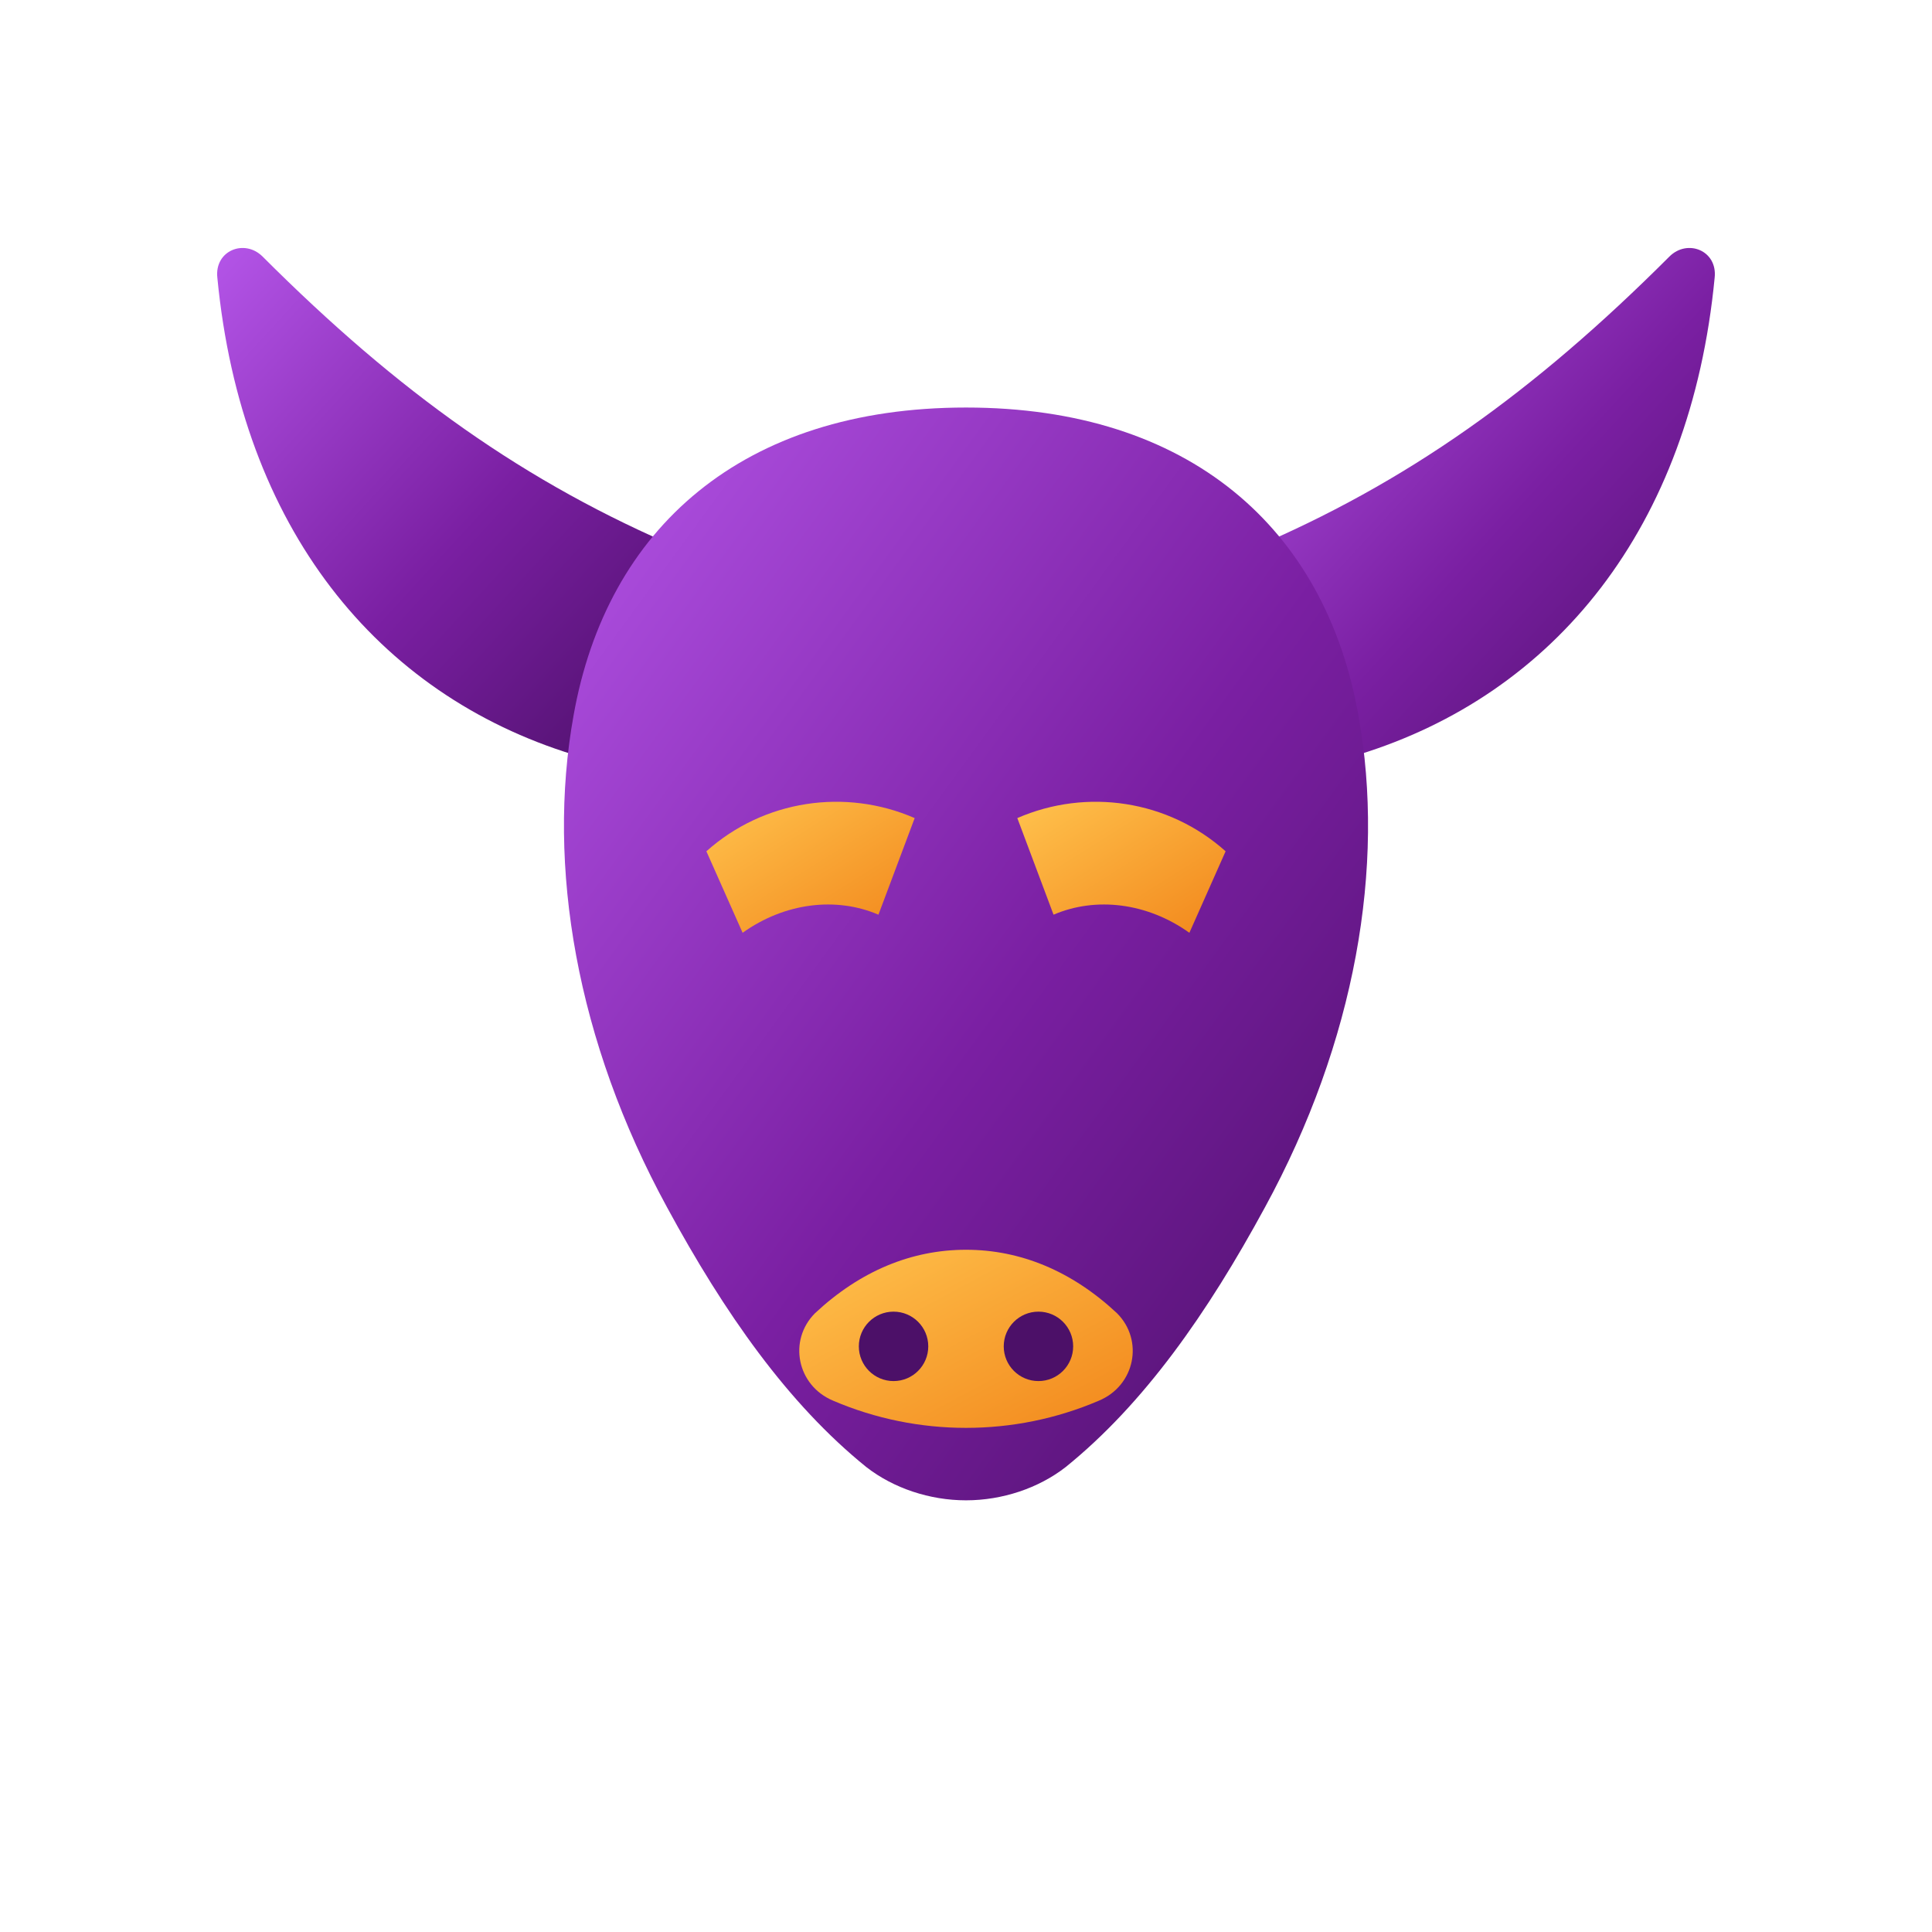
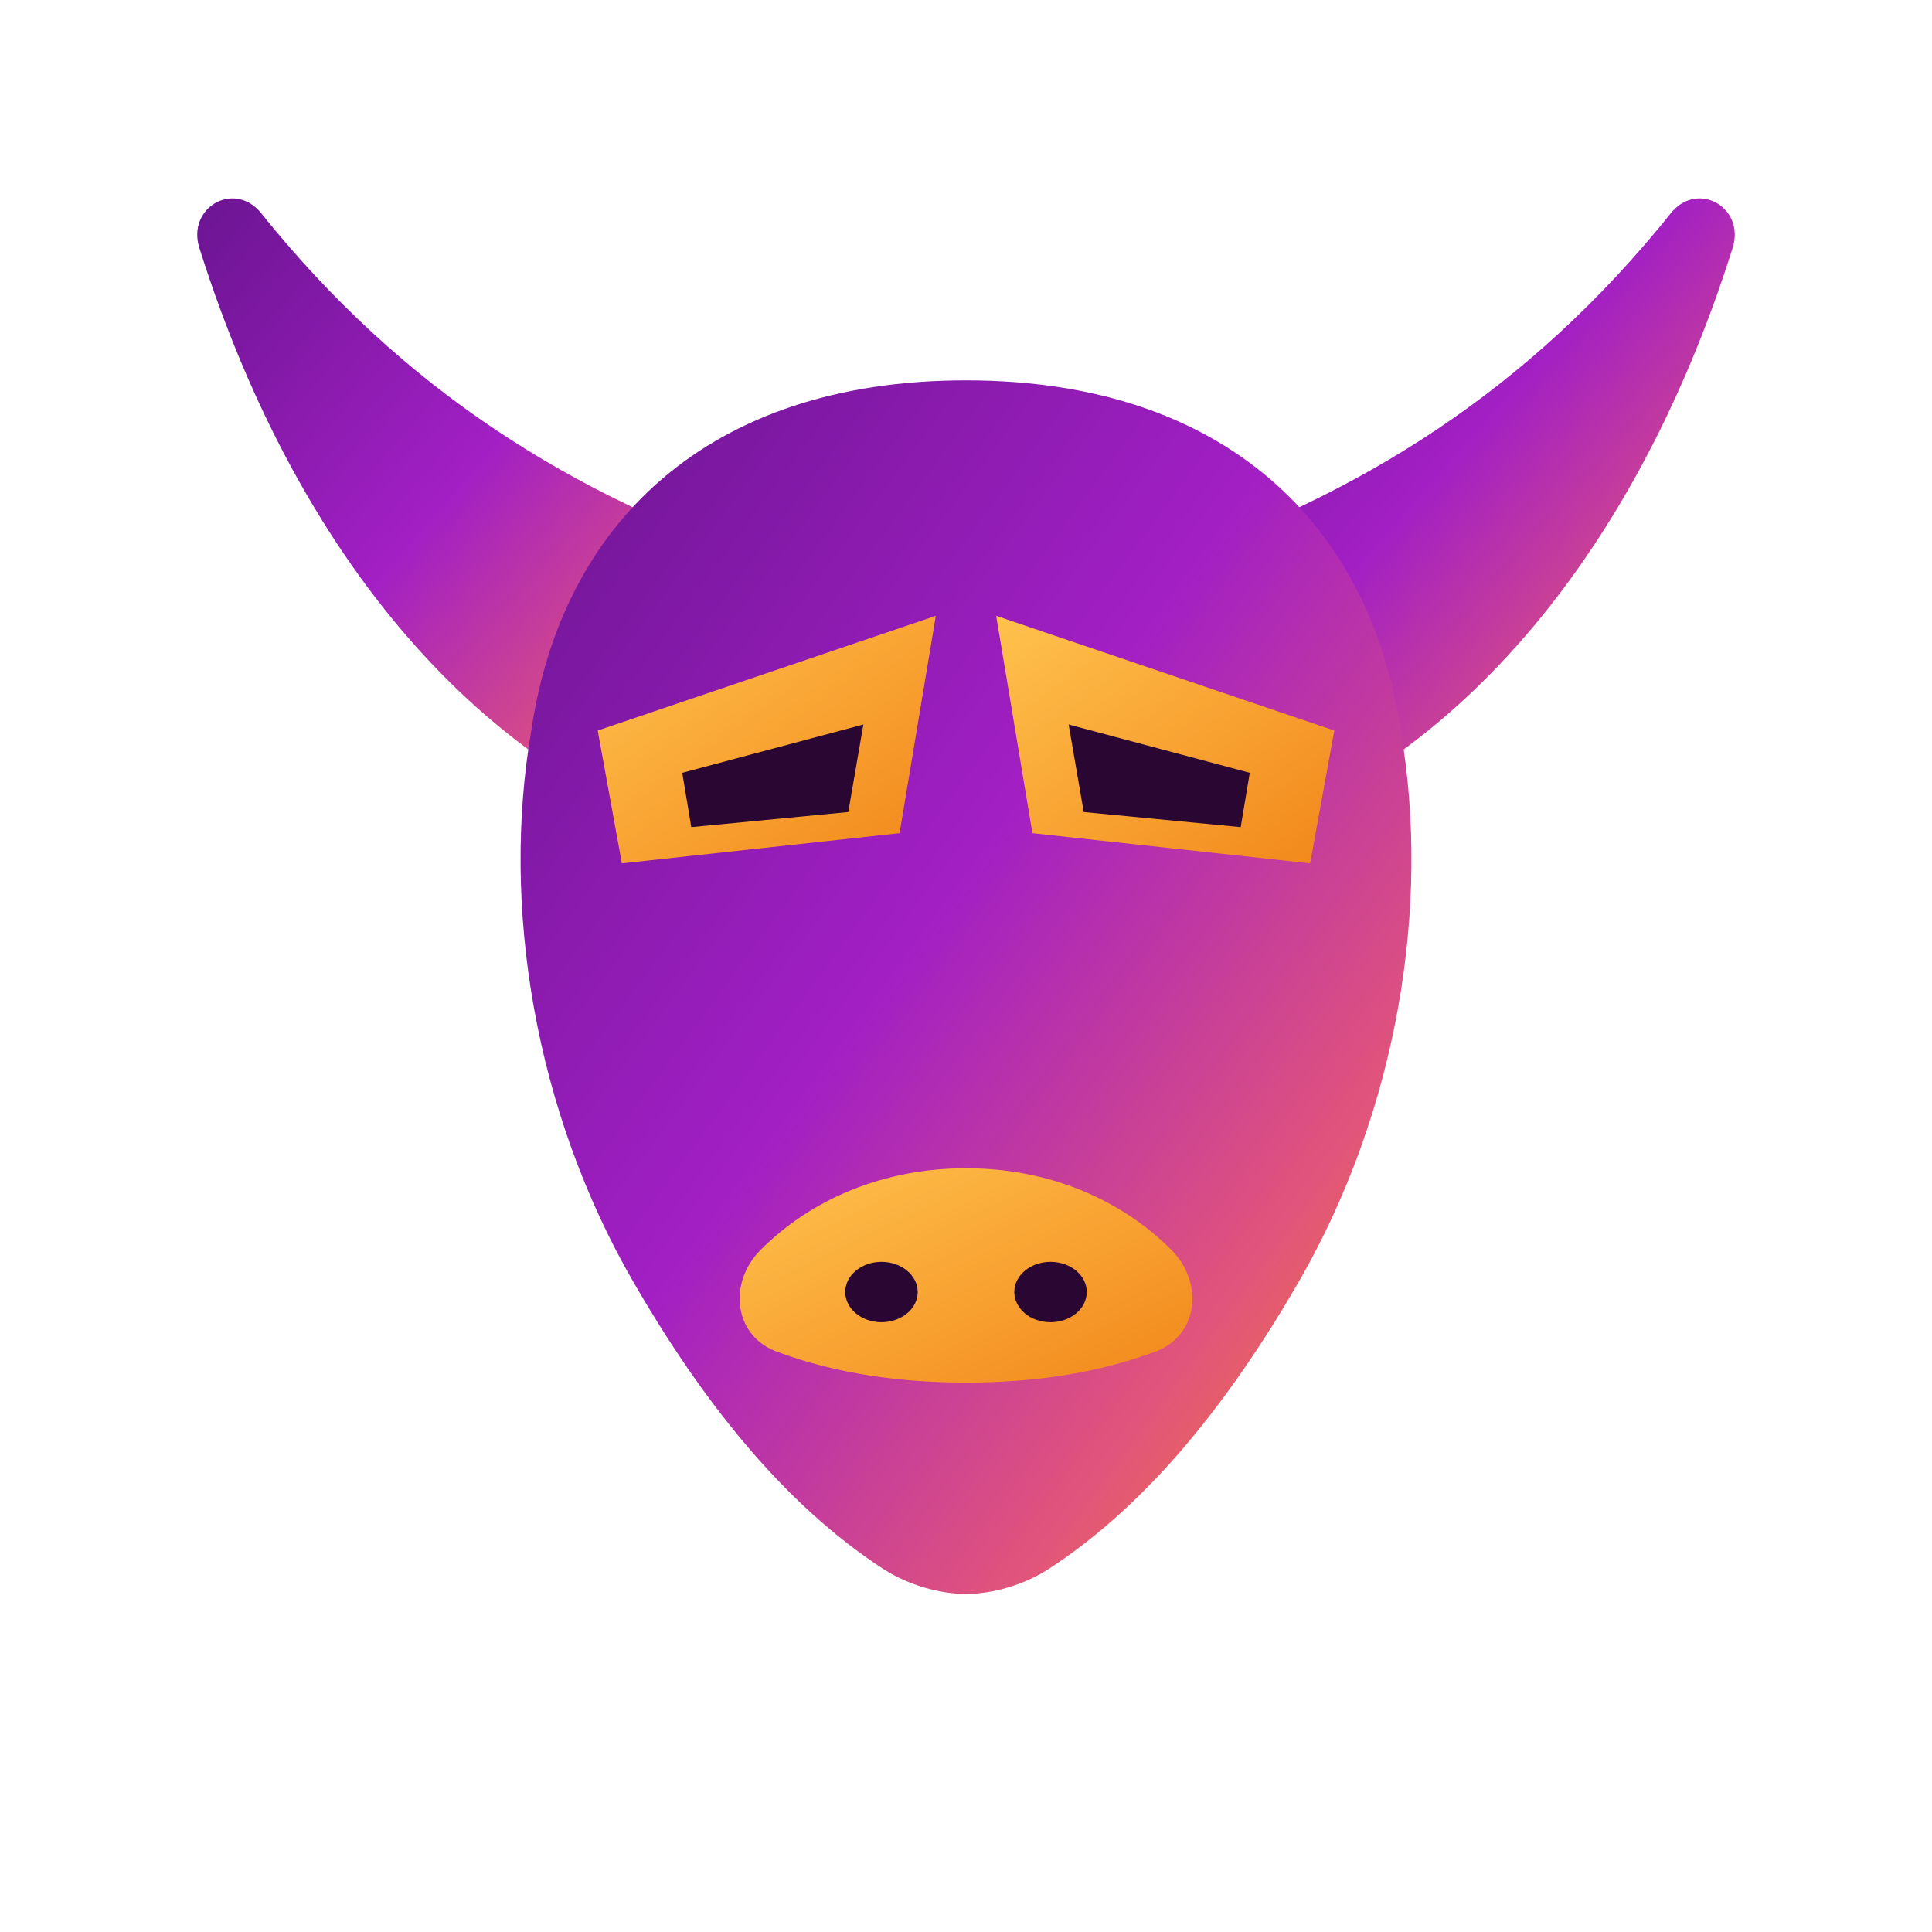
<svg xmlns="http://www.w3.org/2000/svg" viewBox="0 0 64 64" width="64" height="64" role="img" aria-label="COWBOYS">
  <defs>
    <linearGradient id="p" x1="0" y1="0" x2="1" y2="1">
-       <stop offset="0" stop-color="#B455E8" />
-       <stop offset=".55" stop-color="#7A1FA2" />
-       <stop offset="1" stop-color="#4C1068" />
+       <stop offset="0" stop-color="#6B1592" />
+       <stop offset=".45" stop-color="#A21FC4" />
+       <stop offset=".78" stop-color="#E2557A" />
+       <stop offset="1" stop-color="#F2871B" />
    </linearGradient>
    <linearGradient id="o" x1="0" y1="0" x2="1" y2="1">
      <stop offset="0" stop-color="#FFC24D" />
      <stop offset="1" stop-color="#F2871B" />
    </linearGradient>
  </defs>
-   <path d="M19 25C12.5 23 8 17.5 7.2 9.2c-.1-.9.9-1.3 1.5-.7C13.2 13 17.4 16 22.6 18.2Z" fill="url(#p)" />
-   <path d="M45 25c6.5-2 11-7.5 11.8-15.8.1-.9-.9-1.3-1.5-.7C50.8 13 46.6 16 41.4 18.2Z" fill="url(#p)" />
-   <path d="M32 13.5c-7.4 0-11.9 4-13 10.2-.9 5 .1 10.8 3.1 16.3 1.9 3.5 4 6.5 6.6 8.6.9.7 2.1 1.1 3.3 1.1s2.4-.4 3.3-1.1c2.6-2.1 4.7-5.1 6.6-8.6 3-5.5 4-11.3 3.1-16.3-1.1-6.2-5.6-10.2-13-10.2Z" fill="url(#p)" />
-   <path d="M23.4 28.2c1.9-1.7 4.6-2.1 6.9-1.1l-1.2 3.2c-1.4-.6-3.1-.4-4.5.6Z" fill="url(#o)" />
-   <path d="M40.6 28.2c-1.9-1.7-4.6-2.1-6.9-1.1l1.2 3.2c1.4-.6 3.1-.4 4.5.6Z" fill="url(#o)" />
-   <path d="M27 43.5c1.5-1.4 3.2-2.1 5-2.1s3.5.7 5 2.1c.9.9.6 2.4-.6 2.9-1.4.6-2.9.9-4.4.9s-3-.3-4.4-.9c-1.2-.5-1.5-2-.6-2.9Z" fill="url(#o)" />
-   <circle cx="29.6" cy="44.6" r="1.15" fill="#4C1068" />
-   <circle cx="34.4" cy="44.6" r="1.15" fill="#4C1068" />
+   <path d="M24 28C16.5 26 10 19 6.6 8.2c-.4-1.3 1.1-2.2 2-1.2C13.4 13 19 16.4 25.4 18.6Z" fill="url(#p)" />
+   <path d="M40 28c7.5-2 14-9 17.4-19.8.4-1.3-1.1-2.2-2-1.2C50.6 13 45 16.4 38.6 18.6Z" fill="url(#p)" />
+   <path d="M32 12.6c-8.6 0-13.4 4.8-14.4 11.6-1 5.8.1 12.6 3.4 18.3 2.2 3.8 4.9 7.3 8.3 9.5.8.5 1.8.8 2.7.8s1.9-.3 2.7-.8c3.4-2.2 6.1-5.7 8.3-9.5 3.3-5.7 4.4-12.5 3.4-18.3C45.4 17.4 40.6 12.6 32 12.6Z" fill="url(#p)" />
+   <path d="M19.8 24.2 31 20.4l-1.2 7.2-9.2 1Z" fill="url(#o)" />
+   <path d="M44.2 24.2 33 20.4l1.2 7.2 9.2 1Z" fill="url(#o)" />
+   <path d="M22.6 25.6 28.6 24l-.5 2.9-5.2.5Z" fill="#2A0733" />
+   <path d="M41.4 25.6 35.4 24l.5 2.9 5.2.5Z" fill="#2A0733" />
+   <path d="M25.2 41.4c1.7-1.7 4.1-2.7 6.8-2.7s5.1 1 6.8 2.7c1.1 1.1.9 2.9-.6 3.4-1.9.7-4 1-6.2 1s-4.3-.3-6.2-1c-1.5-.5-1.7-2.3-.6-3.4Z" fill="url(#o)" />
+   <ellipse cx="29.2" cy="42.8" rx="1.2" ry="1" fill="#2A0733" />
+   <ellipse cx="34.8" cy="42.8" rx="1.2" ry="1" fill="#2A0733" />
</svg>
